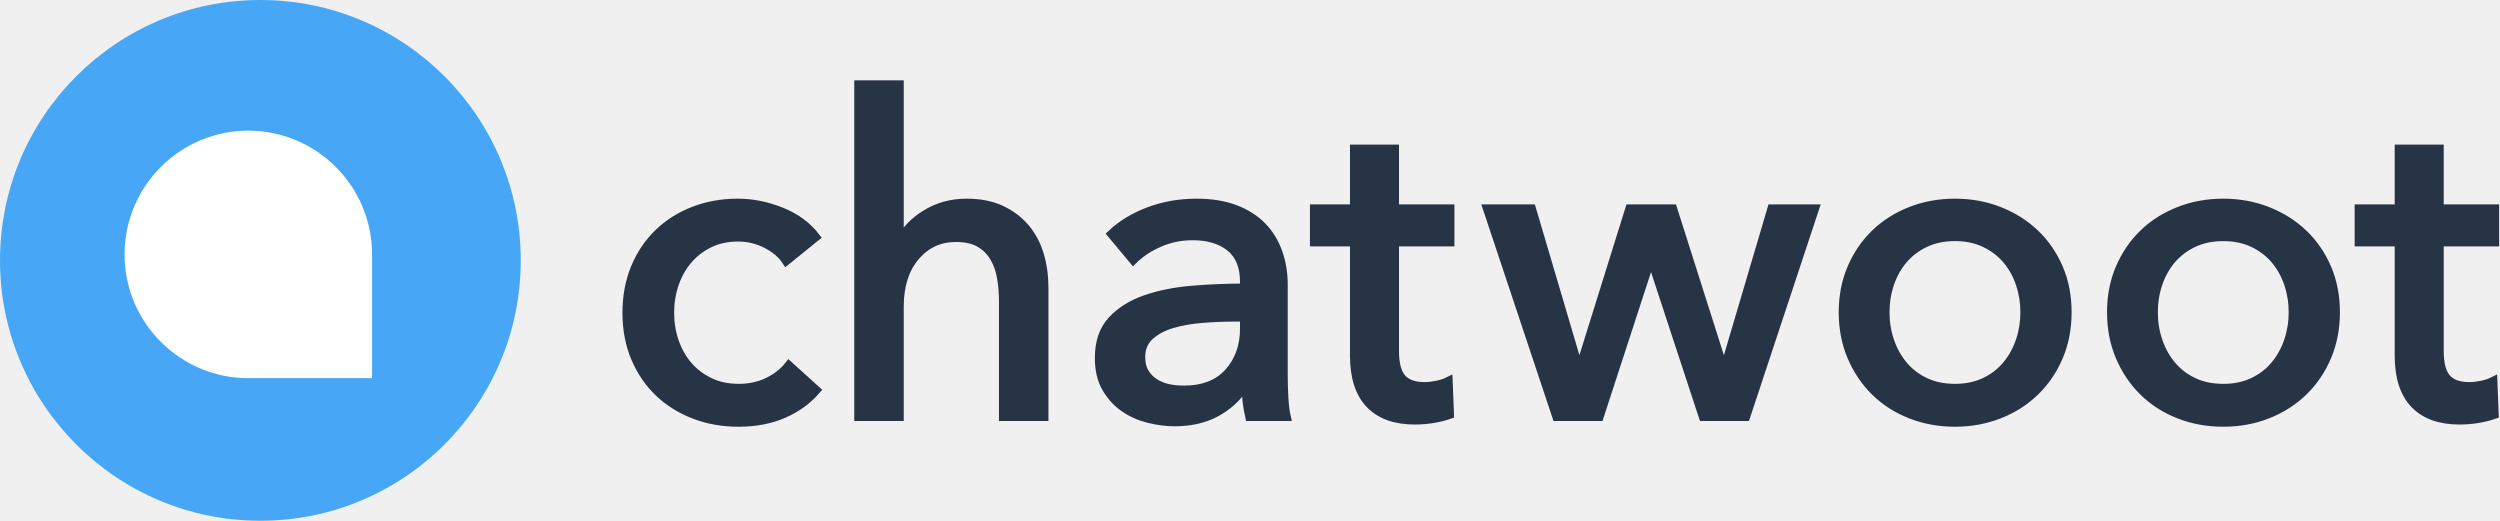
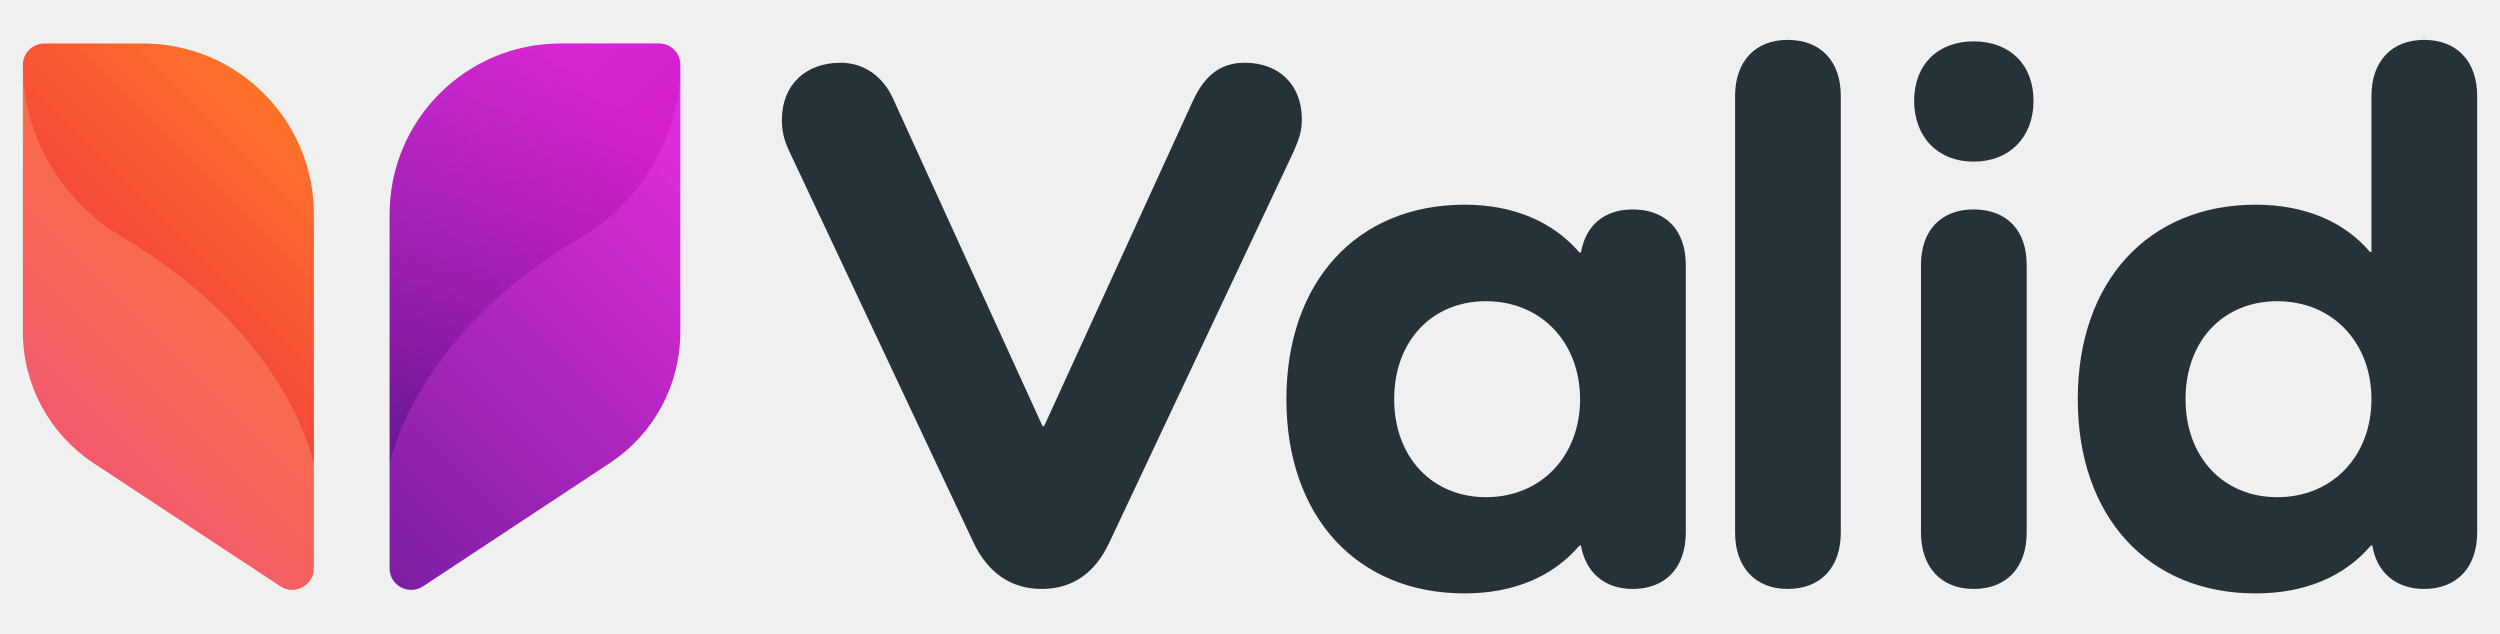
- <svg xmlns="http://www.w3.org/2000/svg" width="2458px" height="512px" viewBox="0 0 2458 512" version="1.1">
-   <g id="Logo" stroke="none" stroke-width="1" fill="none" fill-rule="evenodd">
-     <g id="on_white" fill-rule="nonzero">
-       <g id="woot-log">
-         <circle id="Oval" fill="#47A7F6" cx="256" cy="256" r="256" />
-         <path d="M362.808,368.808 L244.123,368.808 C178.699,368.808 125.457,315.562 125.457,250.122 C125.457,184.703 178.699,131.457 244.124,131.457 C309.565,131.457 362.808,184.703 362.808,250.122 L362.808,368.808 Z" id="Fill-1" stroke="#FFFFFF" stroke-width="6" fill="#FFFFFF" />
+ <svg xmlns="http://www.w3.org/2000/svg" version="1.2" viewBox="0 0.402 841.89 212.598" width="829" height="210">
+   <defs>
+     <linearGradient id="g1" x2="1" gradientUnits="userSpaceOnUse" gradientTransform="matrix(141.011,-141.011,264.969,264.969,-146.316,44.722)">
+       <stop offset=".053" stop-color="#f0517f" />
+       <stop offset="1" stop-color="#ff821f" />
+     </linearGradient>
+     <linearGradient id="g2" x2="1" gradientUnits="userSpaceOnUse" gradientTransform="matrix(141.011,-141.011,264.969,264.969,-22.825,44.722)">
+       <stop offset="0" stop-color="#7b1fa2" />
+       <stop offset=".857" stop-color="#dd2cd9" />
+     </linearGradient>
+     <linearGradient id="g3" x2="1" gradientUnits="userSpaceOnUse" gradientTransform="matrix(119.899,-119.899,173.615,173.615,-90.083,58.73)">
+       <stop offset="0" stop-color="#000000" />
+       <stop offset="1" stop-color="#000000" stop-opacity="0" />
+     </linearGradient>
+     <linearGradient id="g4" x2="1" gradientUnits="userSpaceOnUse" gradientTransform="matrix(-119.899,-119.899,-173.615,173.615,326.922,58.73)">
+       <stop offset="0" stop-color="#000000" />
+       <stop offset="1" stop-color="#000000" stop-opacity="0" />
+     </linearGradient>
+   </defs>
+   <style>
+ 		.s0 { fill: url(#g1) } 
+ 		.s1 { fill: url(#g2) } 
+ 		.s2 { opacity: .53;mix-blend-mode: overlay;fill: url(#g3) } 
+ 		.s3 { opacity: .53;mix-blend-mode: overlay;fill: url(#g4) } 
+ 		.s4 { fill: #263238 } 
+ 	</style>
+   <g id="Layer 1">
+     <g id="&lt;Group&gt;">
+       <g id="&lt;Group&gt;">
+         <g id="&lt;Group&gt;">
+           <g id="&lt;Group&gt;">
+             <path id="&lt;Path&gt;" class="s0" d="m94.4 197.5l-63.1-41.6c-14.7-9.8-23.6-26.3-23.6-44v-90c0-4 3.3-7.2 7.3-7.2h33.1c31.8 0 57.6 25.7 57.6 57.6v119.2c0 5.7-6.5 9.2-11.3 6z" />
+             <path id="&lt;Path&gt;" class="s1" d="m142.5 197.5l63-41.6c14.8-9.8 23.6-26.3 23.6-44v-90c0-4-3.2-7.2-7.2-7.2h-33.1c-31.8 0-57.6 25.7-57.6 57.6v119.2c0 5.7 6.4 9.2 11.3 6z" />
+           </g>
+         </g>
+         <path id="&lt;Path&gt;" class="s2" d="m48.1 14.7h-33.1c-4 0-7.3 3.2-7.3 7.2v0.1c0 23.9 13 45.8 33.6 58 56.8 33.5 64.4 76.5 64.4 76.5v-84.2c0-31.9-25.8-57.6-57.6-57.6z" />
+         <path id="&lt;Path&gt;" class="s3" d="m188.8 14.7h33.1c4 0 7.2 3.2 7.2 7.2v0.1c0 23.9-12.9 45.8-33.5 58-56.8 33.5-64.4 76.5-64.4 76.5v-84.2c0-31.9 25.8-57.6 57.6-57.6z" />
      </g>
-       <path d="M772.982,256.848 C768.658,250.217 762.171,244.667 753.522,240.198 C744.872,235.73 735.647,233.495 725.844,233.495 C715.177,233.495 705.735,235.513 697.518,239.55 C689.302,243.586 682.31,248.992 676.544,255.767 C670.778,262.542 666.381,270.398 663.354,279.336 C660.327,288.273 658.813,297.643 658.813,307.446 C658.813,317.248 660.327,326.618 663.354,335.555 C666.381,344.493 670.778,352.349 676.544,359.124 C682.31,365.899 689.374,371.305 697.735,375.341 C706.095,379.378 715.609,381.396 726.277,381.396 C736.656,381.396 746.098,379.378 754.603,375.341 C763.108,371.305 770.099,365.827 775.577,358.908 L802.822,383.558 C794.173,393.649 783.361,401.505 770.387,407.127 C757.414,412.749 742.71,415.56 726.277,415.56 C710.42,415.56 695.789,412.965 682.382,407.776 C668.976,402.586 657.372,395.307 647.569,385.937 C637.767,376.567 630.055,365.251 624.433,351.989 C618.811,338.727 616,323.879 616,307.446 C616,291.3 618.739,276.597 624.217,263.335 C629.695,250.073 637.335,238.685 647.137,229.171 C656.939,219.657 668.544,212.305 681.95,207.115 C695.356,201.926 709.843,199.331 725.412,199.331 C739.827,199.331 754.17,202.214 768.441,207.98 C782.713,213.746 794.028,222.107 802.389,233.063 L772.982,256.848 Z M885.421,236.09 C890.322,225.999 898.683,217.35 910.504,210.143 C922.324,202.935 935.586,199.331 950.29,199.331 C963.552,199.331 974.94,201.565 984.454,206.034 C993.968,210.503 1001.896,216.485 1008.239,223.981 C1014.582,231.477 1019.267,240.27 1022.294,250.361 C1025.321,260.452 1026.835,271.263 1026.835,282.795 L1026.835,409.938 L986.184,409.938 L986.184,296.634 C986.184,288.273 985.535,280.345 984.238,272.849 C982.94,265.353 980.562,258.722 977.102,252.956 C973.643,247.19 968.958,242.577 963.047,239.117 C957.137,235.658 949.425,233.928 939.911,233.928 C923.766,233.928 910.504,240.054 900.125,252.307 C889.746,264.56 884.556,280.921 884.556,301.391 L884.556,409.938 L843.905,409.938 L843.905,83 L884.556,83 L884.556,236.09 L885.421,236.09 Z M1223.171,277.174 C1223.171,261.893 1218.558,250.577 1209.332,243.226 C1200.106,235.874 1187.853,232.198 1172.573,232.198 C1161.041,232.198 1150.157,234.432 1139.923,238.901 C1129.688,243.37 1121.111,249.064 1114.191,255.983 L1092.568,230.036 C1102.659,220.522 1114.984,213.026 1129.544,207.548 C1144.103,202.07 1159.743,199.331 1176.465,199.331 C1191.169,199.331 1203.926,201.421 1214.738,205.602 C1225.549,209.782 1234.415,215.476 1241.334,222.684 C1248.253,229.892 1253.443,238.396 1256.902,248.199 C1260.362,258.001 1262.092,268.524 1262.092,279.768 L1262.092,369.287 C1262.092,376.206 1262.308,383.486 1262.741,391.126 C1263.173,398.766 1263.966,405.037 1265.119,409.938 L1228.36,409.938 C1226.054,400.136 1224.9,390.333 1224.9,380.531 L1223.603,380.531 C1216.107,391.487 1206.665,399.991 1195.277,406.046 C1183.889,412.1 1170.411,415.128 1154.842,415.128 C1146.77,415.128 1138.337,414.046 1129.544,411.884 C1120.75,409.722 1112.75,406.19 1105.542,401.289 C1098.334,396.388 1092.352,389.901 1087.595,381.828 C1082.838,373.756 1080.46,363.809 1080.46,351.989 C1080.46,336.42 1084.64,324.095 1093.001,315.014 C1101.362,305.932 1112.317,299.013 1125.868,294.256 C1139.418,289.499 1154.698,286.399 1171.708,284.958 C1188.718,283.516 1205.872,282.795 1223.171,282.795 L1223.171,277.174 Z M1213.224,312.203 C1203.133,312.203 1192.682,312.635 1181.871,313.5 C1171.059,314.365 1161.257,316.095 1152.464,318.689 C1143.67,321.284 1136.391,325.176 1130.625,330.366 C1124.859,335.555 1121.976,342.475 1121.976,351.124 C1121.976,357.178 1123.201,362.224 1125.651,366.26 C1128.102,370.296 1131.345,373.612 1135.382,376.206 C1139.418,378.801 1143.887,380.603 1148.788,381.612 C1153.689,382.621 1158.734,383.126 1163.924,383.126 C1182.952,383.126 1197.584,377.432 1207.818,366.044 C1218.053,354.655 1223.171,340.312 1223.171,323.014 L1223.171,312.203 L1213.224,312.203 Z M1425.993,238.252 L1371.504,238.252 L1371.504,345.069 C1371.504,357.467 1373.81,366.332 1378.423,371.666 C1383.036,376.999 1390.388,379.666 1400.478,379.666 C1404.226,379.666 1408.263,379.234 1412.587,378.369 C1416.912,377.504 1420.804,376.206 1424.264,374.477 L1425.561,407.776 C1420.66,409.506 1415.254,410.875 1409.344,411.884 C1403.433,412.893 1397.307,413.398 1390.964,413.398 C1371.648,413.398 1356.872,408.064 1346.637,397.397 C1336.402,386.729 1331.285,370.729 1331.285,349.394 L1331.285,238.252 L1291.931,238.252 L1291.931,204.953 L1331.285,204.953 L1331.285,146.139 L1371.504,146.139 L1371.504,204.953 L1425.993,204.953 L1425.993,238.252 Z M1506.078,204.953 L1552.351,361.503 L1553.216,361.503 L1602.083,204.953 L1644.897,204.953 L1694.629,361.503 L1695.494,361.503 L1741.767,204.953 L1784.581,204.953 L1716.685,409.938 L1674.304,409.938 L1623.706,255.983 L1622.841,255.983 L1572.676,409.938 L1530.295,409.938 L1461.967,204.953 L1506.078,204.953 Z M2032.811,307.013 C2032.811,322.87 2030,337.429 2024.378,350.691 C2018.756,363.953 2010.972,375.413 2001.026,385.072 C1991.079,394.73 1979.331,402.226 1965.78,407.56 C1952.23,412.893 1937.671,415.56 1922.102,415.56 C1906.534,415.56 1891.974,412.893 1878.424,407.56 C1864.873,402.226 1853.197,394.73 1843.395,385.072 C1833.592,375.413 1825.88,363.953 1820.258,350.691 C1814.636,337.429 1811.825,322.87 1811.825,307.013 C1811.825,291.156 1814.636,276.669 1820.258,263.551 C1825.88,250.433 1833.592,239.117 1843.395,229.603 C1853.197,220.089 1864.873,212.665 1878.424,207.332 C1891.974,201.998 1906.534,199.331 1922.102,199.331 C1937.671,199.331 1952.23,201.998 1965.78,207.332 C1979.331,212.665 1991.079,220.089 2001.026,229.603 C2010.972,239.117 2018.756,250.433 2024.378,263.551 C2030,276.669 2032.811,291.156 2032.811,307.013 Z M1990.43,307.013 C1990.43,297.211 1988.917,287.841 1985.89,278.903 C1982.862,269.966 1978.466,262.11 1972.7,255.334 C1966.934,248.559 1959.798,243.154 1951.293,239.117 C1942.788,235.081 1933.058,233.063 1922.102,233.063 C1911.146,233.063 1901.416,235.081 1892.911,239.117 C1884.406,243.154 1877.271,248.559 1871.505,255.334 C1865.738,262.11 1861.342,269.966 1858.315,278.903 C1855.287,287.841 1853.774,297.211 1853.774,307.013 C1853.774,316.816 1855.287,326.185 1858.315,335.123 C1861.342,344.06 1865.738,351.989 1871.505,358.908 C1877.271,365.827 1884.406,371.305 1892.911,375.341 C1901.416,379.378 1911.146,381.396 1922.102,381.396 C1933.058,381.396 1942.788,379.378 1951.293,375.341 C1959.798,371.305 1966.934,365.827 1972.7,358.908 C1978.466,351.989 1982.862,344.06 1985.89,335.123 C1988.917,326.185 1990.43,316.816 1990.43,307.013 Z M2296.611,307.013 C2296.611,322.87 2293.8,337.429 2288.178,350.691 C2282.556,363.953 2274.771,375.413 2264.825,385.072 C2254.878,394.73 2243.13,402.226 2229.58,407.56 C2216.029,412.893 2201.47,415.56 2185.901,415.56 C2170.333,415.56 2155.774,412.893 2142.223,407.56 C2128.673,402.226 2116.996,394.73 2107.194,385.072 C2097.392,375.413 2089.68,363.953 2084.058,350.691 C2078.436,337.429 2075.625,322.87 2075.625,307.013 C2075.625,291.156 2078.436,276.669 2084.058,263.551 C2089.68,250.433 2097.392,239.117 2107.194,229.603 C2116.996,220.089 2128.673,212.665 2142.223,207.332 C2155.774,201.998 2170.333,199.331 2185.901,199.331 C2201.47,199.331 2216.029,201.998 2229.58,207.332 C2243.13,212.665 2254.878,220.089 2264.825,229.603 C2274.771,239.117 2282.556,250.433 2288.178,263.551 C2293.8,276.669 2296.611,291.156 2296.611,307.013 Z M2254.23,307.013 C2254.23,297.211 2252.716,287.841 2249.689,278.903 C2246.662,269.966 2242.265,262.11 2236.499,255.334 C2230.733,248.559 2223.597,243.154 2215.092,239.117 C2206.587,235.081 2196.857,233.063 2185.901,233.063 C2174.946,233.063 2165.215,235.081 2156.71,239.117 C2148.205,243.154 2141.07,248.559 2135.304,255.334 C2129.538,262.11 2125.141,269.966 2122.114,278.903 C2119.087,287.841 2117.573,297.211 2117.573,307.013 C2117.573,316.816 2119.087,326.185 2122.114,335.123 C2125.141,344.06 2129.538,351.989 2135.304,358.908 C2141.07,365.827 2148.205,371.305 2156.71,375.341 C2165.215,379.378 2174.946,381.396 2185.901,381.396 C2196.857,381.396 2206.587,379.378 2215.092,375.341 C2223.597,371.305 2230.733,365.827 2236.499,358.908 C2242.265,351.989 2246.662,344.06 2249.689,335.123 C2252.716,326.185 2254.23,316.816 2254.23,307.013 Z M2453.16,238.252 L2398.671,238.252 L2398.671,345.069 C2398.671,357.467 2400.977,366.332 2405.59,371.666 C2410.203,376.999 2417.554,379.666 2427.645,379.666 C2431.393,379.666 2435.429,379.234 2439.754,378.369 C2444.079,377.504 2447.971,376.206 2451.43,374.477 L2452.728,407.776 C2447.827,409.506 2442.421,410.875 2436.511,411.884 C2430.6,412.893 2424.474,413.398 2418.131,413.398 C2398.815,413.398 2384.039,408.064 2373.804,397.397 C2363.569,386.729 2358.452,370.729 2358.452,349.394 L2358.452,238.252 L2319.098,238.252 L2319.098,204.953 L2358.452,204.953 L2358.452,146.139 L2398.671,146.139 L2398.671,204.953 L2453.16,204.953 L2453.16,238.252 Z" id="chatwoot" stroke="#273445" stroke-width="8" fill="#273444" />
+       <g id="&lt;Group&gt;">
+         <path id="&lt;Compound Path&gt;" class="s4" d="m438.4 40.2c0 3.9-0.8 6.5-2.9 11.2l-61.8 131.1c-4.9 10.7-12.7 15.9-22.9 15.9-10.1 0-18.1-5.2-23.1-15.9l-62.1-131.9c-1.8-3.9-2.3-7-2.3-10.1 0-12 8.1-19.3 19.8-19.3 7.7 0 14.2 4.5 17.6 12l50.4 110.4h0.5l49.9-109.1c3.9-8.6 9.1-13.3 17.7-13.3 11.4 0 19.2 7.3 19.2 19z" />
+         <path id="&lt;Compound Path&gt;" class="s4" d="m567.7 89.3v90.1c0 11.7-6.7 19-17.9 19-9.4 0-15.8-5.5-17.4-14.6h-0.5c-8.9 10.4-22.1 16.1-38.7 16.1-36.1 0-60-25.7-60-65.4 0-39.7 23.9-65.5 60-65.5 16.6 0 29.8 5.8 38.7 16.1h0.5c1.6-9.3 8-14.5 17.4-14.5 11.2 0 17.9 7 17.9 18.7zm-35.6 45.2c0-19.2-13.2-33-31.7-33-18.1 0-30.9 13.3-30.9 33 0 19.5 12.8 33 30.9 33 18.5 0 31.7-13.8 31.7-33z" />
+         <path id="&lt;Compound Path&gt;" class="s4" d="m619.9 32.4v147c0 11.7-6.7 19-17.9 19-10.9 0-17.7-7.3-17.7-19v-147c0-11.7 6.8-18.9 17.7-18.9 11.2 0 17.9 7.2 17.9 18.9z" />
+         <path id="&lt;Compound Path&gt;" class="s4" d="m644.6 34c0-12.2 8-20 20-20 12.2 0 20.2 7.8 20.2 20 0 12.2-8 20.5-20.2 20.5-12 0-20-8.3-20-20.5zm37.9 55.3v90.1c0 11.7-6.7 19-17.9 19-10.9 0-17.7-7.3-17.7-19v-90.1c0-11.7 6.8-18.7 17.7-18.7 11.2 0 17.9 7 17.9 18.7z" />
+         <path id="&lt;Compound Path&gt;" class="s4" d="m834.2 32.4v147c0 11.7-6.8 19-17.9 19-9.4 0-15.9-5.5-17.4-14.6h-0.5c-8.9 10.4-22.1 16.1-38.8 16.1-36.1 0-59.9-25.7-59.9-65.4 0-39.7 23.8-65.5 59.9-65.5 16.7 0 29.9 5.8 38.5 15.9h0.5v-52.5c0-11.7 6.8-18.9 17.7-18.9 11.1 0 17.9 7.2 17.9 18.9zm-35.6 102.1c0-19.2-13.2-33-31.7-33-18.2 0-30.9 13.3-30.9 33 0 19.5 12.7 33 30.9 33 18.5 0 31.7-13.8 31.7-33z" />
+       </g>
    </g>
  </g>
</svg>
